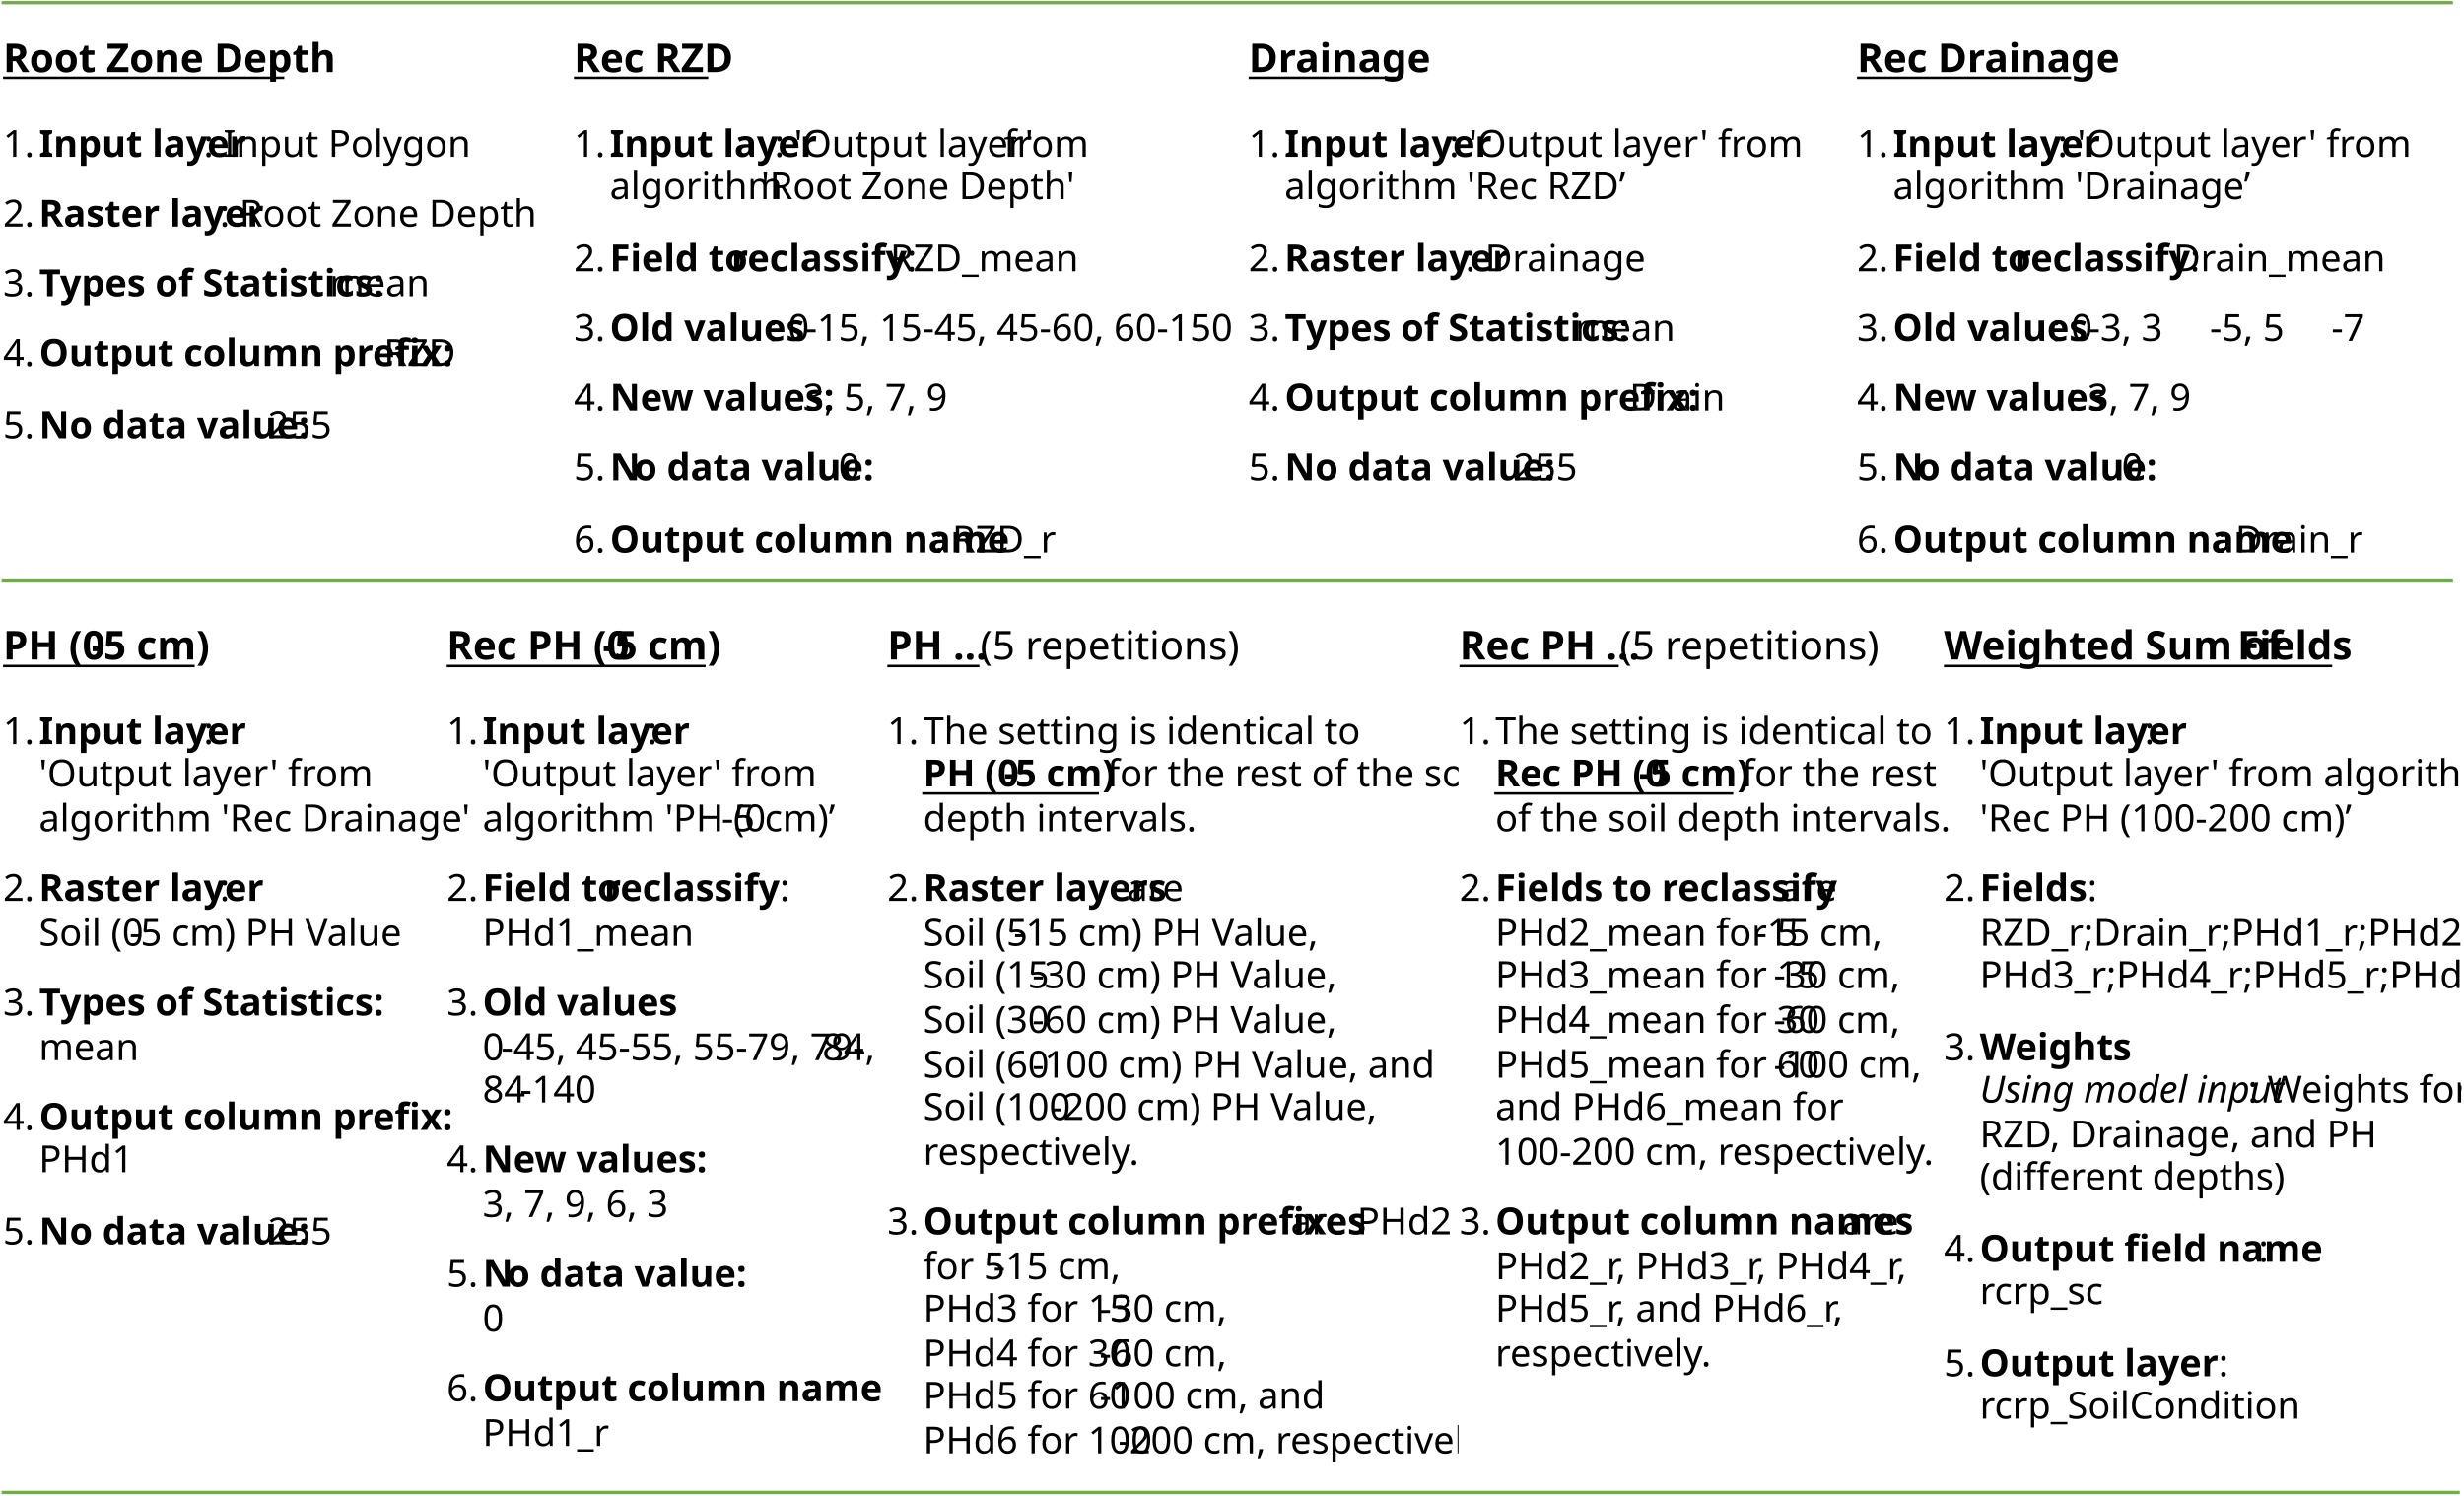
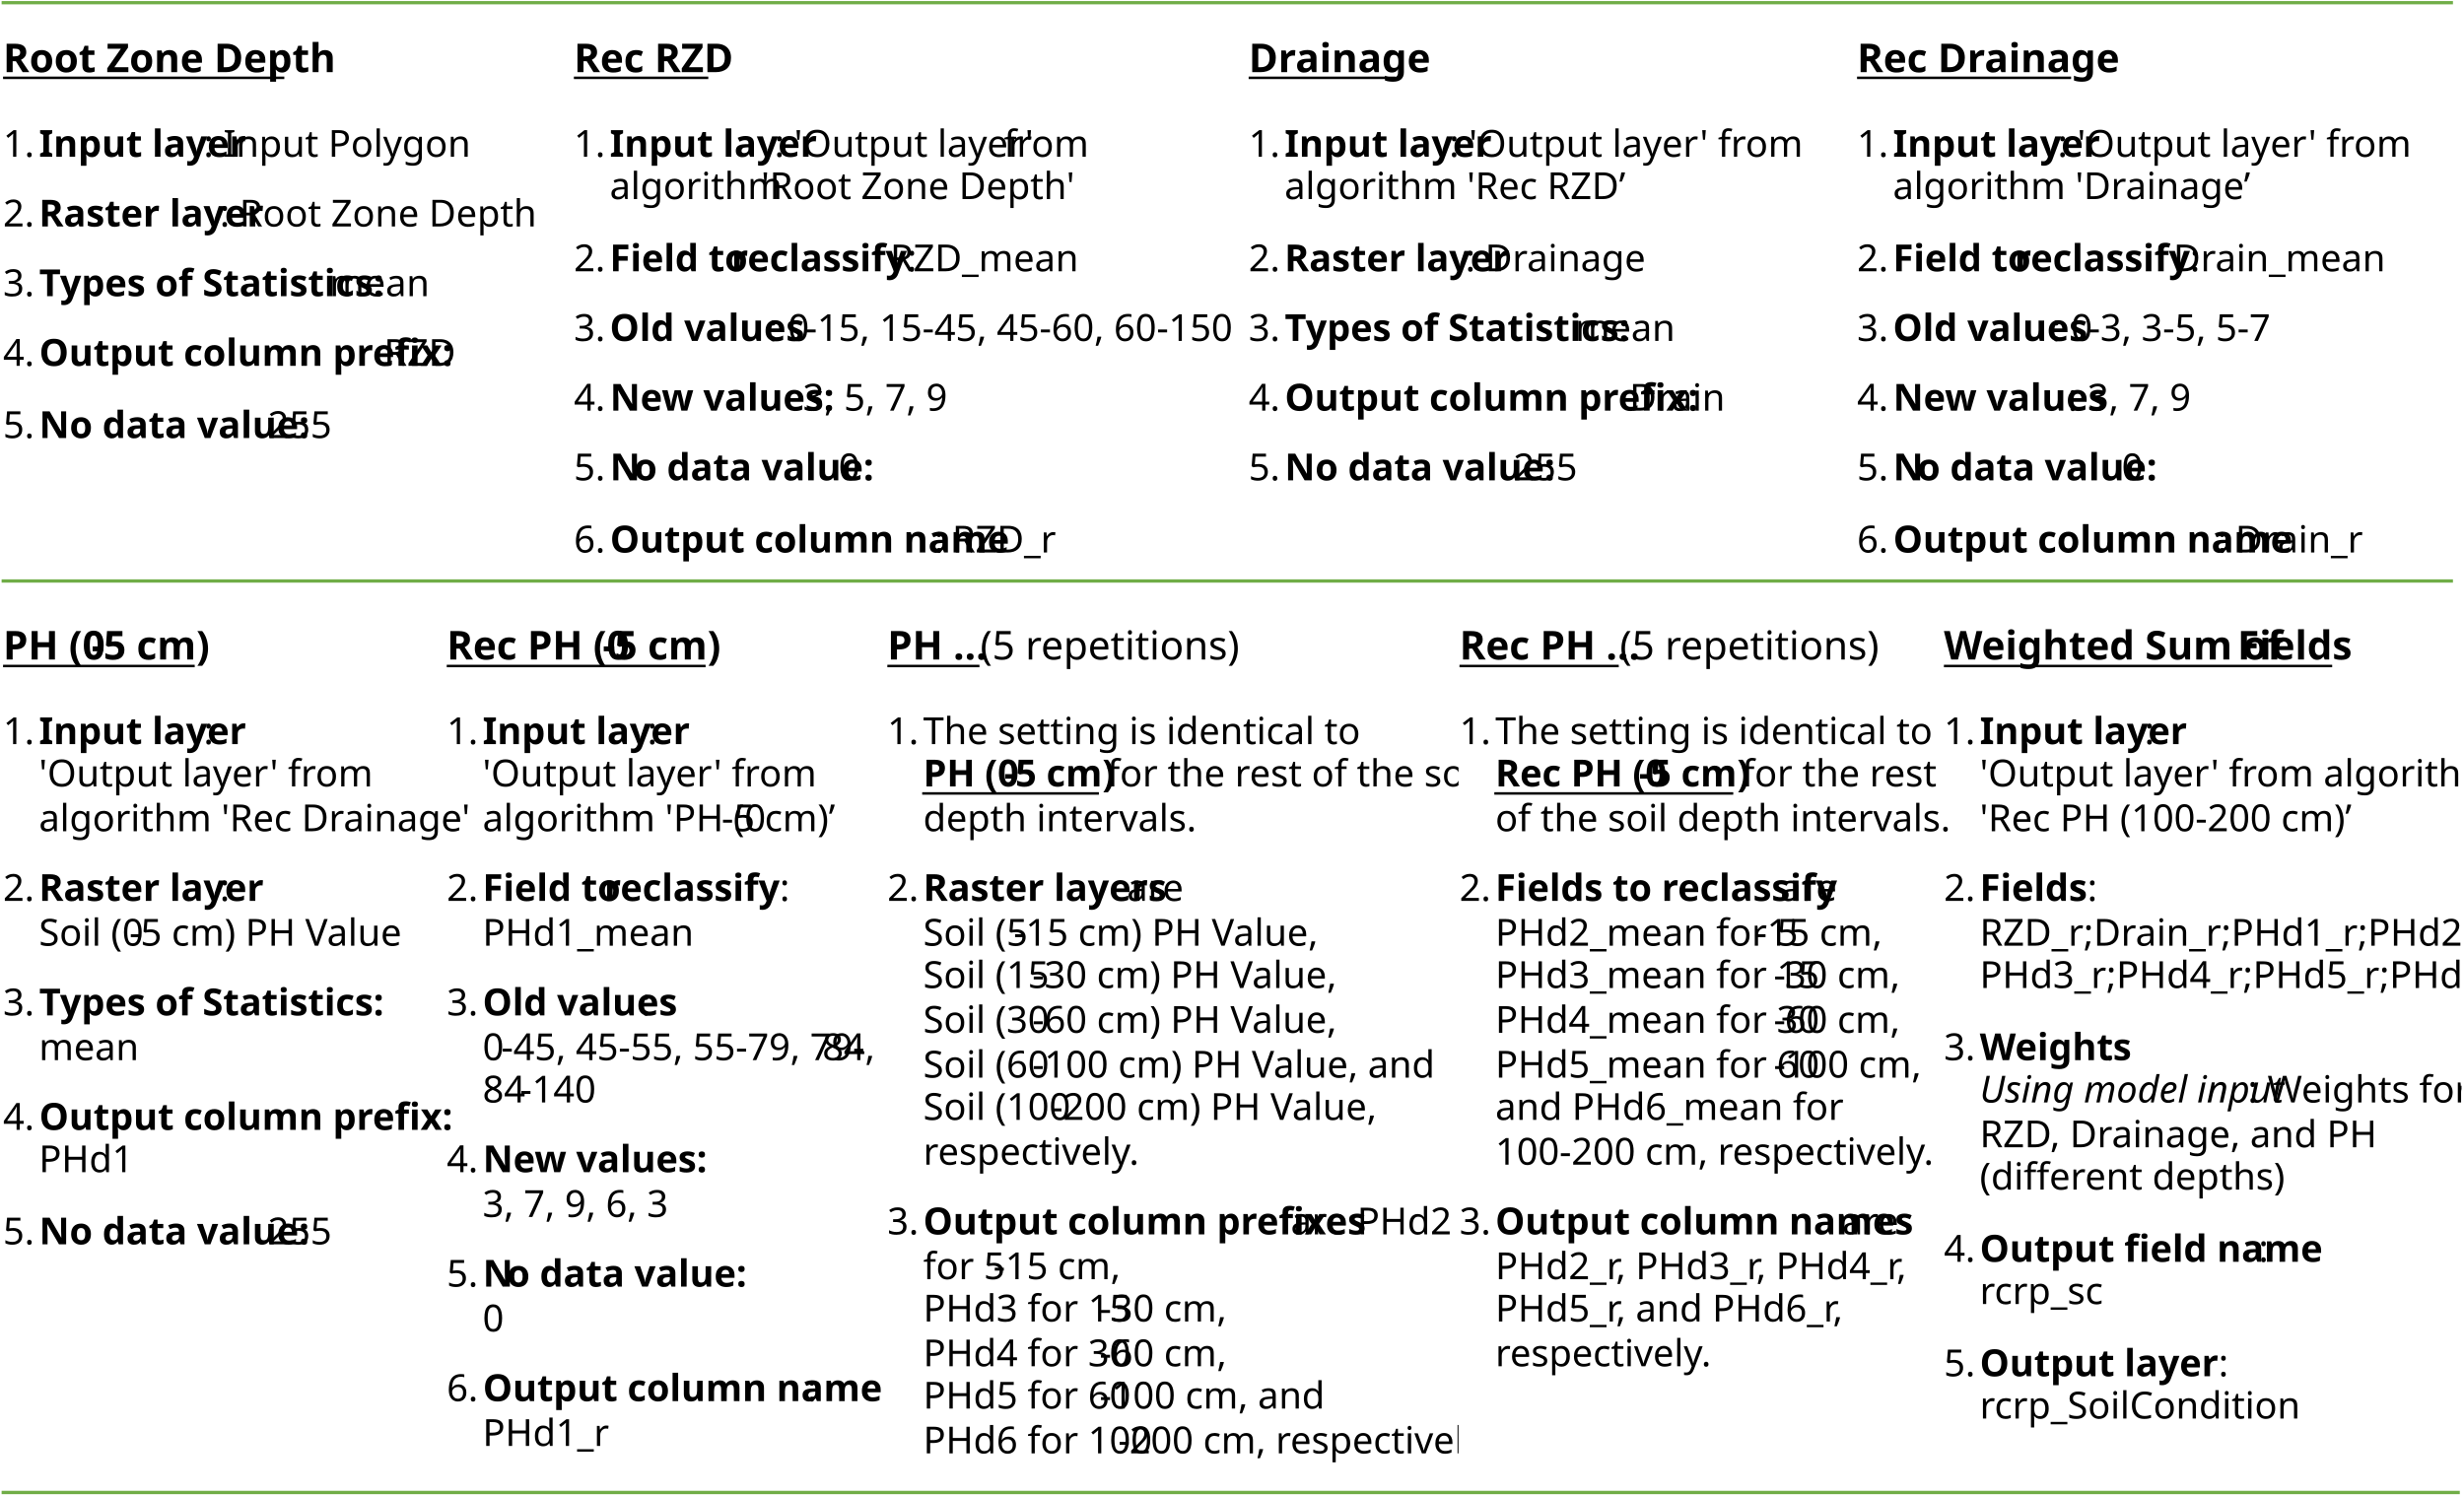
<svg xmlns="http://www.w3.org/2000/svg" width="990" height="601" overflow="hidden">
  <defs>
    <clipPath id="clip0">
      <rect x="58" y="66" width="990" height="601" />
    </clipPath>
    <clipPath id="clip1">
      <rect x="58" y="22" width="231" height="135" />
    </clipPath>
    <clipPath id="clip2">
      <rect x="288" y="22" width="272" height="135" />
    </clipPath>
    <clipPath id="clip3">
      <rect x="559" y="22" width="245" height="135" />
    </clipPath>
    <clipPath id="clip4">
      <rect x="803" y="22" width="241" height="135" />
    </clipPath>
    <clipPath id="clip5">
      <rect x="58" y="-278" width="231" height="916" />
    </clipPath>
    <clipPath id="clip6">
      <rect x="58" y="-278" width="231" height="916" />
    </clipPath>
    <clipPath id="clip7">
      <rect x="58" y="-278" width="231" height="916" />
    </clipPath>
    <clipPath id="clip8">
      <rect x="58" y="-278" width="231" height="916" />
    </clipPath>
    <clipPath id="clip9">
      <rect x="58" y="-278" width="231" height="916" />
    </clipPath>
    <clipPath id="clip10">
      <rect x="288" y="-416" width="272" height="1237" />
    </clipPath>
    <clipPath id="clip11">
      <rect x="288" y="-416" width="272" height="1237" />
    </clipPath>
    <clipPath id="clip12">
      <rect x="288" y="-416" width="272" height="1237" />
    </clipPath>
    <clipPath id="clip13">
      <rect x="288" y="-416" width="272" height="1237" />
    </clipPath>
    <clipPath id="clip14">
      <rect x="288" y="-416" width="272" height="1237" />
    </clipPath>
    <clipPath id="clip15">
      <rect x="288" y="-416" width="272" height="1237" />
    </clipPath>
    <clipPath id="clip16">
      <rect x="559" y="-331" width="245" height="1039" />
    </clipPath>
    <clipPath id="clip17">
      <rect x="559" y="-331" width="245" height="1039" />
    </clipPath>
    <clipPath id="clip18">
      <rect x="559" y="-331" width="245" height="1039" />
    </clipPath>
    <clipPath id="clip19">
      <rect x="559" y="-331" width="245" height="1039" />
    </clipPath>
    <clipPath id="clip20">
      <rect x="559" y="-331" width="245" height="1039" />
    </clipPath>
    <clipPath id="clip21">
      <rect x="803" y="-416" width="241" height="1237" />
    </clipPath>
    <clipPath id="clip22">
      <rect x="803" y="-416" width="241" height="1237" />
    </clipPath>
    <clipPath id="clip23">
      <rect x="803" y="-416" width="241" height="1237" />
    </clipPath>
    <clipPath id="clip24">
      <rect x="803" y="-416" width="241" height="1237" />
    </clipPath>
    <clipPath id="clip25">
      <rect x="803" y="-416" width="241" height="1237" />
    </clipPath>
    <clipPath id="clip26">
      <rect x="803" y="-416" width="241" height="1237" />
    </clipPath>
    <clipPath id="clip27">
      <rect x="58" y="258" width="179" height="135" />
    </clipPath>
    <clipPath id="clip28">
      <rect x="236" y="258" width="178" height="135" />
    </clipPath>
    <clipPath id="clip29">
      <rect x="413" y="258" width="231" height="135" />
    </clipPath>
    <clipPath id="clip30">
      <rect x="643" y="258" width="196" height="135" />
    </clipPath>
    <clipPath id="clip31">
      <rect x="838" y="258" width="209" height="135" />
    </clipPath>
    <clipPath id="clip32">
      <rect x="58" y="-305" width="179" height="1531" />
    </clipPath>
    <clipPath id="clip33">
      <rect x="58" y="-305" width="179" height="1531" />
    </clipPath>
    <clipPath id="clip34">
      <rect x="58" y="-305" width="179" height="1531" />
    </clipPath>
    <clipPath id="clip35">
      <rect x="58" y="-305" width="179" height="1531" />
    </clipPath>
    <clipPath id="clip36">
      <rect x="58" y="-305" width="179" height="1531" />
    </clipPath>
    <clipPath id="clip37">
      <rect x="236" y="-548" width="178" height="2099" />
    </clipPath>
    <clipPath id="clip38">
      <rect x="236" y="-548" width="178" height="2099" />
    </clipPath>
    <clipPath id="clip39">
      <rect x="236" y="-548" width="178" height="2099" />
    </clipPath>
    <clipPath id="clip40">
      <rect x="236" y="-548" width="178" height="2099" />
    </clipPath>
    <clipPath id="clip41">
      <rect x="236" y="-548" width="178" height="2099" />
    </clipPath>
    <clipPath id="clip42">
      <rect x="236" y="-548" width="178" height="2099" />
    </clipPath>
    <clipPath id="clip43">
      <rect x="236" y="-548" width="178" height="2099" />
    </clipPath>
    <clipPath id="clip44">
      <rect x="413" y="-558" width="231" height="2122" />
    </clipPath>
    <clipPath id="clip45">
      <rect x="413" y="-558" width="231" height="2122" />
    </clipPath>
    <clipPath id="clip46">
      <rect x="413" y="-558" width="231" height="2122" />
    </clipPath>
    <clipPath id="clip47">
      <rect x="413" y="-558" width="231" height="2122" />
    </clipPath>
    <clipPath id="clip48">
      <rect x="413" y="-558" width="231" height="2122" />
    </clipPath>
    <clipPath id="clip49">
      <rect x="643" y="-452" width="196" height="1875" />
    </clipPath>
    <clipPath id="clip50">
      <rect x="643" y="-452" width="196" height="1875" />
    </clipPath>
    <clipPath id="clip51">
      <rect x="643" y="-452" width="196" height="1875" />
    </clipPath>
    <clipPath id="clip52">
      <rect x="838" y="-516" width="209" height="2024" />
    </clipPath>
    <clipPath id="clip53">
      <rect x="838" y="-516" width="209" height="2024" />
    </clipPath>
    <clipPath id="clip54">
      <rect x="838" y="-516" width="209" height="2024" />
    </clipPath>
    <clipPath id="clip55">
      <rect x="838" y="-516" width="209" height="2024" />
    </clipPath>
    <clipPath id="clip56">
      <rect x="838" y="-516" width="209" height="2024" />
    </clipPath>
    <clipPath id="clip57">
      <rect x="838" y="-516" width="209" height="2024" />
    </clipPath>
    <clipPath id="clip58">
      <rect x="838" y="-516" width="209" height="2024" />
    </clipPath>
    <clipPath id="clip59">
      <rect x="838" y="-516" width="209" height="2024" />
    </clipPath>
  </defs>
  <g clip-path="url(#clip0)" transform="translate(-58 -66)">
    <path d="M58.649 67.083 1043.56 67.083" stroke="#70AD47" stroke-width="1.333" stroke-linejoin="round" stroke-miterlimit="10" fill="none" fill-rule="evenodd" />
    <path d="M58.649 299.45 1043.56 299.45" stroke="#70AD47" stroke-width="1.333" stroke-linejoin="round" stroke-miterlimit="10" fill="none" fill-rule="evenodd" />
    <g clip-path="url(#clip1)">
      <text font-family="Calibri,Calibri_MSFontService,sans-serif" font-weight="700" font-size="16" transform="translate(59.2288 95)">Root Zone Depth</text>
    </g>
    <path d="M59.229 96.772 115.729 96.772 172.229 96.772 172.229 97.772 115.729 97.772 59.229 97.772Z" fill-rule="evenodd" />
    <g clip-path="url(#clip2)">
      <text font-family="Calibri,Calibri_MSFontService,sans-serif" font-weight="700" font-size="16" transform="translate(288.579 95)">Rec RZD</text>
    </g>
    <path d="M288.579 96.772 342.579 96.772 342.579 97.772 288.579 97.772Z" fill-rule="evenodd" />
    <g clip-path="url(#clip3)">
      <text font-family="Calibri,Calibri_MSFontService,sans-serif" font-weight="700" font-size="16" transform="translate(559.69 95)">Drainage</text>
    </g>
    <path d="M559.69 96.772 618.69 96.772 618.69 97.772 559.69 97.772Z" fill-rule="evenodd" />
    <g clip-path="url(#clip4)">
      <text font-family="Calibri,Calibri_MSFontService,sans-serif" font-weight="700" font-size="16" transform="translate(804.135 95)">Rec Drainage</text>
    </g>
    <path d="M804.135 96.772 847.135 96.772 890.135 96.772 890.135 97.772 847.135 97.772 804.135 97.772Z" fill-rule="evenodd" />
    <g clip-path="url(#clip5)">
      <text font-family="Calibri,Calibri_MSFontService,sans-serif" font-weight="400" font-size="15" transform="translate(59.2288 129)">1.</text>
    </g>
    <text font-family="Calibri,Calibri_MSFontService,sans-serif" font-weight="400" font-size="15" transform="translate(73.6288 129)">​<tspan font-weight="700" font-size="15" x="0" y="0">Input layer</tspan>
      <tspan font-size="15" x="66.167" y="0">: Input Polygon</tspan>
    </text>
    <g clip-path="url(#clip6)">
      <text font-family="Calibri,Calibri_MSFontService,sans-serif" font-weight="400" font-size="15" transform="translate(59.2288 157)">2.</text>
    </g>
    <text font-family="Calibri,Calibri_MSFontService,sans-serif" font-weight="400" font-size="15" transform="translate(73.6288 157)">​<tspan font-weight="700" font-size="15" x="0" y="0">Raster layer</tspan>
      <tspan font-size="15" x="72.667" y="0">: Root Zone Depth</tspan>
    </text>
    <g clip-path="url(#clip7)">
      <text font-family="Calibri,Calibri_MSFontService,sans-serif" font-weight="400" font-size="15" transform="translate(59.2288 185)">3. </text>
    </g>
    <text font-family="Calibri,Calibri_MSFontService,sans-serif" font-weight="700" font-size="15" transform="translate(73.7288 185)">Types of Statistics:<tspan font-weight="400" font-size="15" x="116.667" y="0">mean</tspan>
    </text>
    <g clip-path="url(#clip8)">
      <text font-family="Calibri,Calibri_MSFontService,sans-serif" font-weight="400" font-size="15" transform="translate(59.2288 213)">4. </text>
    </g>
    <text font-family="Calibri,Calibri_MSFontService,sans-serif" font-weight="700" font-size="15" transform="translate(73.7288 213)">Output column prefix: <tspan font-weight="400" font-size="15" x="138.5" y="0">RZD</tspan>
    </text>
    <g clip-path="url(#clip9)">
      <text font-family="Calibri,Calibri_MSFontService,sans-serif" font-weight="400" font-size="15" transform="translate(59.2288 242)">5. </text>
    </g>
    <text font-family="Calibri,Calibri_MSFontService,sans-serif" font-weight="700" font-size="15" transform="translate(73.7288 242)">No data value: <tspan font-weight="400" font-size="15" x="91.833" y="0">255</tspan>
    </text>
    <g clip-path="url(#clip10)">
      <text font-family="Calibri,Calibri_MSFontService,sans-serif" font-weight="400" font-size="15" transform="translate(288.579 129)">1.</text>
    </g>
    <text font-family="Calibri,Calibri_MSFontService,sans-serif" font-weight="400" font-size="15" transform="translate(302.979 129)">​<tspan font-weight="700" font-size="15" x="0" y="0">​​Input layer</tspan>
      <tspan font-size="15" x="66.167" y="0">: 'Output layer' </tspan>
      <tspan font-size="15" x="158.333" y="0">from</tspan>
      <tspan font-size="15" x="0" y="17">algorithm </tspan>
      <tspan font-size="15" x="60.833" y="17">'Root Zone Depth'</tspan>
    </text>
    <g clip-path="url(#clip11)">
      <text font-family="Calibri,Calibri_MSFontService,sans-serif" font-weight="400" font-size="15" transform="translate(288.579 175)">2.</text>
    </g>
    <text font-family="Calibri,Calibri_MSFontService,sans-serif" font-weight="400" font-size="15" transform="translate(302.979 175)">​<tspan font-weight="700" font-size="15" x="0" y="0">​Field to</tspan>
      <tspan font-weight="700" font-size="15" x="48.833" y="0">reclassify</tspan>:<tspan font-size="15" x="112.667" y="0">RZD_mean</tspan>
    </text>
    <g clip-path="url(#clip12)">
      <text font-family="Calibri,Calibri_MSFontService,sans-serif" font-weight="400" font-size="15" transform="translate(288.579 203)">3.</text>
    </g>
    <text font-family="Calibri,Calibri_MSFontService,sans-serif" font-weight="400" font-size="15" transform="translate(302.979 203)">​<tspan font-weight="700" font-size="15" x="0" y="0">​Old values</tspan>
      <tspan font-size="15" x="63.667" y="0">: 0</tspan>
      <tspan font-size="15" x="78.5" y="0">-</tspan>15, 15-45, 45-60, 60-150​</text>
    <g clip-path="url(#clip13)">
      <text font-family="Calibri,Calibri_MSFontService,sans-serif" font-weight="400" font-size="15" transform="translate(288.579 231)">4. </text>
    </g>
    <text font-family="Calibri,Calibri_MSFontService,sans-serif" font-weight="700" font-size="15" transform="translate(303.079 231)">New values: <tspan font-weight="400" font-size="15" x="77.5" y="0">3, 5, 7, 9</tspan>
    </text>
    <g clip-path="url(#clip14)">
      <text font-family="Calibri,Calibri_MSFontService,sans-serif" font-weight="400" font-size="15" transform="translate(288.579 259)">5. </text>
    </g>
    <text font-family="Calibri,Calibri_MSFontService,sans-serif" font-weight="700" font-size="15" transform="translate(303.079 259)">N<tspan font-size="15" x="9.667" y="0">o data value: </tspan>
      <tspan font-weight="400" font-size="15" x="91.833" y="0">0</tspan>
    </text>
    <g clip-path="url(#clip15)">
      <text font-family="Calibri,Calibri_MSFontService,sans-serif" font-weight="400" font-size="15" transform="translate(288.579 288)">6. ​</text>
    </g>
    <text font-family="Calibri,Calibri_MSFontService,sans-serif" font-weight="700" font-size="15" transform="translate(303.079 288)">​​Output column name<tspan font-weight="400" font-size="15" x="130.167" y="0">: </tspan>
      <tspan font-weight="400" font-size="15" x="137.5" y="0">RZD_r</tspan>
    </text>
    <g clip-path="url(#clip16)">
      <text font-family="Calibri,Calibri_MSFontService,sans-serif" font-weight="400" font-size="15" transform="translate(559.69 129)">1.</text>
    </g>
    <text font-family="Calibri,Calibri_MSFontService,sans-serif" font-weight="400" font-size="15" transform="translate(574.091 129)">​<tspan font-weight="700" font-size="15" x="0" y="0">Input layer</tspan>
      <tspan font-size="15" x="66.167" y="0">: 'Output layer' from </tspan>
      <tspan font-size="15" x="0" y="17">algorithm 'Rec RZD’</tspan>
    </text>
    <g clip-path="url(#clip17)">
      <text font-family="Calibri,Calibri_MSFontService,sans-serif" font-weight="400" font-size="15" transform="translate(559.69 175)">2.</text>
    </g>
    <text font-family="Calibri,Calibri_MSFontService,sans-serif" font-weight="400" font-size="15" transform="translate(574.091 175)">​<tspan font-weight="700" font-size="15" x="0" y="0">Raster layer</tspan>
      <tspan font-size="15" x="72.667" y="0">: Drainage</tspan>
    </text>
    <g clip-path="url(#clip18)">
      <text font-family="Calibri,Calibri_MSFontService,sans-serif" font-weight="400" font-size="15" transform="translate(559.69 203)">3. </text>
    </g>
    <text font-family="Calibri,Calibri_MSFontService,sans-serif" font-weight="700" font-size="15" transform="translate(574.19 203)">Types of Statistics:<tspan font-weight="400" font-size="15" x="116.667" y="0">mean</tspan>
    </text>
    <g clip-path="url(#clip19)">
      <text font-family="Calibri,Calibri_MSFontService,sans-serif" font-weight="400" font-size="15" transform="translate(559.69 231)">4. </text>
    </g>
    <text font-family="Calibri,Calibri_MSFontService,sans-serif" font-weight="700" font-size="15" transform="translate(574.19 231)">Output column prefix: <tspan font-weight="400" font-size="15" x="138.5" y="0">Drain</tspan>
    </text>
    <g clip-path="url(#clip20)">
      <text font-family="Calibri,Calibri_MSFontService,sans-serif" font-weight="400" font-size="15" transform="translate(559.69 259)">5. </text>
    </g>
    <text font-family="Calibri,Calibri_MSFontService,sans-serif" font-weight="700" font-size="15" transform="translate(574.19 259)">No data value: <tspan font-weight="400" font-size="15" x="91.833" y="0">255</tspan>
    </text>
    <g clip-path="url(#clip21)">
      <text font-family="Calibri,Calibri_MSFontService,sans-serif" font-weight="400" font-size="15" transform="translate(804.135 129)">1.</text>
    </g>
    <text font-family="Calibri,Calibri_MSFontService,sans-serif" font-weight="400" font-size="15" transform="translate(818.535 129)">​<tspan font-weight="700" font-size="15" x="0" y="0">​​Input layer</tspan>
      <tspan font-size="15" x="66.167" y="0">: 'Output layer' from </tspan>
      <tspan font-size="15" x="0" y="17">algorithm 'Drainage’</tspan>
    </text>
    <g clip-path="url(#clip22)">
      <text font-family="Calibri,Calibri_MSFontService,sans-serif" font-weight="400" font-size="15" transform="translate(804.135 175)">2.</text>
    </g>
    <text font-family="Calibri,Calibri_MSFontService,sans-serif" font-weight="400" font-size="15" transform="translate(818.535 175)">​<tspan font-weight="700" font-size="15" x="0" y="0">​Field to</tspan>
      <tspan font-weight="700" font-size="15" x="48.833" y="0">reclassify</tspan>:<tspan font-size="15" x="112.667" y="0">Drain_mean</tspan>
    </text>
    <g clip-path="url(#clip23)">
      <text font-family="Calibri,Calibri_MSFontService,sans-serif" font-weight="400" font-size="15" transform="translate(804.135 203)">3.</text>
    </g>
    <text font-family="Calibri,Calibri_MSFontService,sans-serif" font-weight="400" font-size="15" transform="translate(818.535 203)">​<tspan font-weight="700" font-size="15" x="0" y="0">​Old values</tspan>
      <tspan font-size="15" x="63.667" y="0">: 0</tspan>
-       <tspan font-size="15" x="78.5" y="0">-</tspan>3, 3<tspan font-size="15" x="127.333" y="0">-</tspan>5, 5<tspan font-size="15" x="176.167" y="0">-</tspan>7</text>
+       <tspan font-size="15" x="78.5" y="0">-</tspan>3, 3-5, 5-7</text>
    <g clip-path="url(#clip24)">
      <text font-family="Calibri,Calibri_MSFontService,sans-serif" font-weight="400" font-size="15" transform="translate(804.135 231)">4. </text>
    </g>
    <text font-family="Calibri,Calibri_MSFontService,sans-serif" font-weight="700" font-size="15" transform="translate(818.635 231)">New values<tspan font-weight="400" font-size="15" x="70.167" y="0">: 3, 7, 9 </tspan>
    </text>
    <g clip-path="url(#clip25)">
      <text font-family="Calibri,Calibri_MSFontService,sans-serif" font-weight="400" font-size="15" transform="translate(804.135 259)">5. </text>
    </g>
    <text font-family="Calibri,Calibri_MSFontService,sans-serif" font-weight="700" font-size="15" transform="translate(818.635 259)">N<tspan font-size="15" x="9.667" y="0">o data value: </tspan>
      <tspan font-weight="400" font-size="15" x="91.833" y="0">0</tspan>
    </text>
    <g clip-path="url(#clip26)">
      <text font-family="Calibri,Calibri_MSFontService,sans-serif" font-weight="400" font-size="15" transform="translate(804.135 288)">6. ​</text>
    </g>
    <text font-family="Calibri,Calibri_MSFontService,sans-serif" font-weight="700" font-size="15" transform="translate(818.635 288)">​​Output column name<tspan font-weight="400" font-size="15" x="130.167" y="0">: </tspan>
      <tspan font-weight="400" font-size="15" x="137.5" y="0">Drain_r</tspan>
    </text>
    <path d="M58.649 665.721 1046.31 665.721" stroke="#70AD47" stroke-width="1.333" stroke-linejoin="round" stroke-miterlimit="10" fill="none" fill-rule="evenodd" />
    <g clip-path="url(#clip27)">
      <text font-family="Calibri,Calibri_MSFontService,sans-serif" font-weight="700" font-size="16" transform="translate(59.2288 331)">PH (0</text>
    </g>
    <text font-family="Calibri,Calibri_MSFontService,sans-serif" font-weight="700" font-size="16" transform="translate(94.7288 331)">-<tspan font-size="16" x="4.833" y="0">5 cm)</tspan>
    </text>
    <path d="M59.229 333.114 97.729 333.114 136.229 333.114 136.229 334.114 97.729 334.114 59.229 334.114Z" fill-rule="evenodd" />
    <g clip-path="url(#clip28)">
      <text font-family="Calibri,Calibri_MSFontService,sans-serif" font-weight="700" font-size="16" transform="translate(237.497 331)">Rec PH (0</text>
    </g>
    <text font-family="Calibri,Calibri_MSFontService,sans-serif" font-weight="700" font-size="16" transform="translate(300.097 331)">-<tspan font-size="16" x="4.833" y="0">5 cm)</tspan>
    </text>
    <path d="M237.497 333.114 272.163 333.114 306.83 333.114 341.497 333.114 341.497 334.114 306.83 334.114 272.163 334.114 237.497 334.114Z" fill-rule="evenodd" />
    <g clip-path="url(#clip29)">
      <text font-family="Calibri,Calibri_MSFontService,sans-serif" font-weight="700" font-size="16" transform="translate(414.524 331)">PH …</text>
    </g>
    <text font-family="Calibri,Calibri_MSFontService,sans-serif" font-weight="400" font-size="16" transform="translate(451.858 331)">(5 repetitions)</text>
    <path d="M414.524 333.114 451.524 333.114 451.524 334.114 414.524 334.114Z" fill-rule="evenodd" />
    <g clip-path="url(#clip30)">
      <text font-family="Calibri,Calibri_MSFontService,sans-serif" font-weight="700" font-size="16" transform="translate(644.396 331)">Rec PH … </text>
    </g>
    <text font-family="Calibri,Calibri_MSFontService,sans-serif" font-weight="400" font-size="16" transform="translate(708.829 331)">(5 repetitions)</text>
    <path d="M644.396 333.114 676.396 333.114 708.396 333.114 708.396 334.114 676.396 334.114 644.396 334.114Z" fill-rule="evenodd" />
    <g clip-path="url(#clip31)">
      <text font-family="Calibri,Calibri_MSFontService,sans-serif" font-weight="700" font-size="16" transform="translate(839.038 331)">Weighted Sum of </text>
    </g>
    <text font-family="Calibri,Calibri_MSFontService,sans-serif" font-weight="700" font-size="16" transform="translate(956.958 331)">Fields</text>
    <path d="M839.038 333.114 878.038 333.114 917.038 333.114 956.038 333.114 995.038 333.114 995.038 334.114 956.038 334.114 917.038 334.114 878.038 334.114 839.038 334.114Z" fill-rule="evenodd" />
    <g clip-path="url(#clip32)">
      <text font-family="Calibri,Calibri_MSFontService,sans-serif" font-weight="400" font-size="15" transform="translate(59.2288 365)">1.</text>
    </g>
    <text font-family="Calibri,Calibri_MSFontService,sans-serif" font-weight="400" font-size="15" transform="translate(73.6288 365)">​<tspan font-weight="700" font-size="15" x="0" y="0">Input layer</tspan>
      <tspan font-size="15" x="66.167" y="0">: </tspan>
      <tspan font-size="15" x="0" y="17">'Output layer' from </tspan>
      <tspan font-size="15" x="0" y="35">algorithm 'Rec Drainage'</tspan>
    </text>
    <g clip-path="url(#clip33)">
      <text font-family="Calibri,Calibri_MSFontService,sans-serif" font-weight="400" font-size="15" transform="translate(59.2288 428)">2.</text>
    </g>
    <text font-family="Calibri,Calibri_MSFontService,sans-serif" font-weight="400" font-size="15" transform="translate(73.6288 428)">​<tspan font-weight="700" font-size="15" x="0" y="0">Raster layer</tspan>
      <tspan font-size="15" x="72.667" y="0">:</tspan>
      <tspan font-size="15" x="0" y="18">Soil (0</tspan>
      <tspan font-size="15" x="36.333" y="18">-</tspan>
      <tspan font-size="15" x="40.833" y="18">5 cm) PH Value</tspan>
    </text>
    <g clip-path="url(#clip34)">
      <text font-family="Calibri,Calibri_MSFontService,sans-serif" font-weight="400" font-size="15" transform="translate(59.2288 474)">3. </text>
    </g>
    <text font-family="Calibri,Calibri_MSFontService,sans-serif" font-weight="700" font-size="15" transform="translate(73.7288 474)">Types of Statistics:<tspan font-weight="400" font-size="15" x="-0.1" y="18">mean</tspan>
    </text>
    <g clip-path="url(#clip35)">
      <text font-family="Calibri,Calibri_MSFontService,sans-serif" font-weight="400" font-size="15" transform="translate(59.2288 520)">4. </text>
    </g>
    <text font-family="Calibri,Calibri_MSFontService,sans-serif" font-weight="700" font-size="15" transform="translate(73.7288 520)">Output column prefix: <tspan font-weight="400" font-size="15" x="-0.1" y="17">PHd1</tspan>
    </text>
    <g clip-path="url(#clip36)">
      <text font-family="Calibri,Calibri_MSFontService,sans-serif" font-weight="400" font-size="15" transform="translate(59.2288 566)">5. </text>
    </g>
    <text font-family="Calibri,Calibri_MSFontService,sans-serif" font-weight="700" font-size="15" transform="translate(73.7288 566)">No data value: <tspan font-weight="400" font-size="15" x="91.833" y="0">255</tspan>
    </text>
    <g clip-path="url(#clip37)">
      <text font-family="Calibri,Calibri_MSFontService,sans-serif" font-weight="400" font-size="15" transform="translate(237.497 365)">1.</text>
    </g>
    <text font-family="Calibri,Calibri_MSFontService,sans-serif" font-weight="400" font-size="15" transform="translate(251.897 365)">​<tspan font-weight="700" font-size="15" x="0" y="0">​​Input layer</tspan>
      <tspan font-size="15" x="66.167" y="0">: </tspan>
      <tspan font-size="15" x="0" y="17">'Output layer' from </tspan>
      <tspan font-size="15" x="0" y="35">algorithm 'PH (0</tspan>
      <tspan font-size="15" x="96" y="35">-</tspan>5 cm)’</text>
    <g clip-path="url(#clip38)">
      <text font-family="Calibri,Calibri_MSFontService,sans-serif" font-weight="400" font-size="15" transform="translate(237.497 428)">2.</text>
    </g>
    <text font-family="Calibri,Calibri_MSFontService,sans-serif" font-weight="400" font-size="15" transform="translate(251.897 428)">​<tspan font-weight="700" font-size="15" x="0" y="0">​Field to</tspan>
      <tspan font-weight="700" font-size="15" x="48.833" y="0">reclassify</tspan>:<tspan font-size="15" x="0" y="18">PHd1_mean</tspan>
    </text>
    <g clip-path="url(#clip39)">
      <text font-family="Calibri,Calibri_MSFontService,sans-serif" font-weight="400" font-size="15" transform="translate(237.497 474)">3.</text>
    </g>
    <text font-family="Calibri,Calibri_MSFontService,sans-serif" font-weight="400" font-size="15" transform="translate(251.897 474)">​<tspan font-weight="700" font-size="15" x="0" y="0">​Old values</tspan>
      <tspan font-size="15" x="63.667" y="0">:</tspan>
      <tspan font-size="15" x="0" y="18">0</tspan>
      <tspan font-size="15" x="7.5" y="18">-</tspan>45, 45-55, 55-79, 79-</text>
    <g clip-path="url(#clip40)">
      <text font-family="Calibri,Calibri_MSFontService,sans-serif" font-weight="400" font-size="15" transform="translate(388.397 492)">84, </text>
    </g>
    <text font-family="Calibri,Calibri_MSFontService,sans-serif" font-weight="400" font-size="15" transform="translate(251.897 509)">84<tspan font-size="15" x="15" y="0">-</tspan>140</text>
    <g clip-path="url(#clip41)">
      <text font-family="Calibri,Calibri_MSFontService,sans-serif" font-weight="400" font-size="15" transform="translate(237.497 537)">4. </text>
    </g>
    <text font-family="Calibri,Calibri_MSFontService,sans-serif" font-weight="700" font-size="15" transform="translate(251.997 537)">New values:<tspan font-weight="400" font-size="15" x="-0.1" y="18">3, 7, 9, 6, 3</tspan>
    </text>
    <g clip-path="url(#clip42)">
      <text font-family="Calibri,Calibri_MSFontService,sans-serif" font-weight="400" font-size="15" transform="translate(237.497 583)">5. </text>
    </g>
    <text font-family="Calibri,Calibri_MSFontService,sans-serif" font-weight="700" font-size="15" transform="translate(251.997 583)">N<tspan font-size="15" x="9.667" y="0">o data value:</tspan>
      <tspan font-weight="400" font-size="15" x="-0.1" y="18">0</tspan>
    </text>
    <g clip-path="url(#clip43)">
      <text font-family="Calibri,Calibri_MSFontService,sans-serif" font-weight="400" font-size="15" transform="translate(237.497 629)">6. ​</text>
    </g>
    <text font-family="Calibri,Calibri_MSFontService,sans-serif" font-weight="700" font-size="15" transform="translate(251.997 629)">​​Output column name<tspan font-weight="400" font-size="15" x="130.167" y="0">: </tspan>
      <tspan font-weight="400" font-size="15" x="-0.1" y="18">PHd1_r</tspan>
    </text>
    <g clip-path="url(#clip44)">
      <text font-family="Calibri,Calibri_MSFontService,sans-serif" font-weight="400" font-size="15" transform="translate(414.524 365)">1.</text>
    </g>
    <text font-family="Calibri,Calibri_MSFontService,sans-serif" font-weight="400" font-size="15" transform="translate(428.924 365)">​The setting is identical to <tspan font-weight="700" font-size="15" x="0" y="17">PH (0</tspan>
      <tspan font-weight="700" font-size="15" x="32.5" y="17">-</tspan>
      <tspan font-weight="700" font-size="15" x="37" y="17">5 cm)</tspan>
    </text>
    <g clip-path="url(#clip45)">
      <text font-family="Calibri,Calibri_MSFontService,sans-serif" font-weight="400" font-size="15" transform="translate(502.758 382)">for the rest of the soil </text>
    </g>
    <path d="M428.524 384.321 464.024 384.321 499.524 384.321 499.524 385.321 464.024 385.321 428.524 385.321Z" fill-rule="evenodd" />
    <text font-family="Calibri,Calibri_MSFontService,sans-serif" font-weight="400" font-size="15" transform="translate(428.924 400)">depth intervals.</text>
    <g clip-path="url(#clip46)">
      <text font-family="Calibri,Calibri_MSFontService,sans-serif" font-weight="400" font-size="15" transform="translate(414.524 428)">2.</text>
    </g>
    <text font-family="Calibri,Calibri_MSFontService,sans-serif" font-weight="400" font-size="15" transform="translate(428.924 428)">​<tspan font-weight="700" font-size="15" x="0" y="0">Raster layers </tspan>
      <tspan font-size="15" x="81.833" y="0">are</tspan>
      <tspan font-size="15" x="0" y="18">Soil (5</tspan>
      <tspan font-size="15" x="36.333" y="18">-</tspan>15 cm) PH Value, <tspan font-size="15" x="0" y="35">Soil (15</tspan>
      <tspan font-size="15" x="43.833" y="35">-</tspan>30 cm) PH Value, <tspan font-size="15" x="0" y="53">Soil (30</tspan>
      <tspan font-size="15" x="43.833" y="53">-</tspan>60 cm) PH Value, <tspan font-size="15" x="0" y="71">Soil (60</tspan>
      <tspan font-size="15" x="43.833" y="71">-</tspan>100 cm) PH Value, and<tspan font-size="15" x="0" y="88">Soil (100</tspan>
      <tspan font-size="15" x="51.333" y="88">-</tspan>200 cm) PH Value, <tspan font-size="15" x="0" y="106">respectively.</tspan>
    </text>
    <g clip-path="url(#clip47)">
      <text font-family="Calibri,Calibri_MSFontService,sans-serif" font-weight="400" font-size="15" transform="translate(414.524 562)">3.</text>
    </g>
    <text font-family="Calibri,Calibri_MSFontService,sans-serif" font-weight="400" font-size="15" transform="translate(428.924 562)">​<tspan font-weight="700" font-size="15" x="0" y="0">Output column prefixes </tspan>
      <tspan font-size="15" x="147.667" y="0">are PHd2 </tspan>
      <tspan font-size="15" x="0" y="18">for 5</tspan>
      <tspan font-size="15" x="28.167" y="18">-</tspan>15 cm,<tspan font-size="15" x="0" y="35">PHd3 for 15</tspan>
      <tspan font-size="15" x="70.833" y="35">-</tspan>30 cm, <tspan font-size="15" x="0" y="53">PHd4 for 30</tspan>
      <tspan font-size="15" x="70.833" y="53">-</tspan>60 cm, <tspan font-size="15" x="0" y="70">PHd5 for 60</tspan>
      <tspan font-size="15" x="70.833" y="70">-</tspan>100 cm, and<tspan font-size="15" x="0" y="88">PHd6 for 100</tspan>
      <tspan font-size="15" x="78.333" y="88">-</tspan>
    </text>
    <g clip-path="url(#clip48)">
      <text font-family="Calibri,Calibri_MSFontService,sans-serif" font-weight="400" font-size="15" transform="translate(511.758 650)">200 cm, respectively. </text>
    </g>
    <g clip-path="url(#clip49)">
      <text font-family="Calibri,Calibri_MSFontService,sans-serif" font-weight="400" font-size="15" transform="translate(644.396 365)">1.</text>
    </g>
    <text font-family="Calibri,Calibri_MSFontService,sans-serif" font-weight="400" font-size="15" transform="translate(658.796 365)">The setting is identical to<tspan font-weight="700" font-size="15" x="0" y="17">Rec PH (0</tspan>
      <tspan font-weight="700" font-size="15" x="57.667" y="17">-</tspan>
      <tspan font-weight="700" font-size="15" x="62.167" y="17">5 cm)</tspan>
      <tspan font-size="15" x="99" y="17">for the rest</tspan>
    </text>
    <path d="M658.396 384.321 706.396 384.321 754.396 384.321 754.396 385.321 706.396 385.321 658.396 385.321Z" fill-rule="evenodd" />
    <text font-family="Calibri,Calibri_MSFontService,sans-serif" font-weight="400" font-size="15" transform="translate(658.796 400)">of the soil depth intervals.</text>
    <g clip-path="url(#clip50)">
      <text font-family="Calibri,Calibri_MSFontService,sans-serif" font-weight="400" font-size="15" transform="translate(644.396 428)">2.</text>
    </g>
    <text font-family="Calibri,Calibri_MSFontService,sans-serif" font-weight="400" font-size="15" transform="translate(658.796 428)">​<tspan font-weight="700" font-size="15" x="0" y="0">Fields to reclassify </tspan>
      <tspan font-size="15" x="114.5" y="0">are </tspan>
      <tspan font-size="15" x="0" y="18">PHd2_mean for 5</tspan>
      <tspan font-size="15" x="104.333" y="18">-</tspan>15 cm, <tspan font-size="15" x="0" y="35">PHd3_mean for 15</tspan>
      <tspan font-size="15" x="111.833" y="35">-</tspan>
      <tspan font-size="15" x="116.333" y="35">30 cm, </tspan>
      <tspan font-size="15" x="0" y="53">PHd4_mean for 30</tspan>
      <tspan font-size="15" x="111.833" y="53">-</tspan>
      <tspan font-size="15" x="116.333" y="53">60 cm, </tspan>
      <tspan font-size="15" x="0" y="71">PHd5_mean for 60</tspan>
      <tspan font-size="15" x="111.833" y="71">-</tspan>
      <tspan font-size="15" x="116.333" y="71">100 cm, </tspan>
      <tspan font-size="15" x="0" y="88">and PHd6_mean for</tspan>
      <tspan font-size="15" x="0" y="106">100</tspan>-200 cm, respectively. </text>
    <g clip-path="url(#clip51)">
      <text font-family="Calibri,Calibri_MSFontService,sans-serif" font-weight="400" font-size="15" transform="translate(644.396 562)">3.</text>
    </g>
    <text font-family="Calibri,Calibri_MSFontService,sans-serif" font-weight="400" font-size="15" transform="translate(658.796 562)">​<tspan font-weight="700" font-size="15" x="0" y="0">Output column names </tspan>
      <tspan font-size="15" x="139.333" y="0">are </tspan>
      <tspan font-size="15" x="0" y="18">PHd2_r, PHd3_r, PHd4_r, </tspan>
      <tspan font-size="15" x="0" y="35">PHd5_r, and PHd6_r, </tspan>
      <tspan font-size="15" x="0" y="53">respectively. </tspan>
    </text>
    <g clip-path="url(#clip52)">
      <text font-family="Calibri,Calibri_MSFontService,sans-serif" font-weight="400" font-size="15" transform="translate(839.038 365)">1.</text>
    </g>
    <text font-family="Calibri,Calibri_MSFontService,sans-serif" font-weight="400" font-size="15" transform="translate(853.438 365)">​<tspan font-weight="700" font-size="15" x="0" y="0">Input layer</tspan>
      <tspan font-size="15" x="66.167" y="0">: </tspan>
      <tspan font-size="15" x="0" y="17">'Output layer' from algorithm </tspan>
      <tspan font-size="15" x="0" y="35">'Rec PH (100</tspan>-200 cm)’</text>
    <g clip-path="url(#clip53)">
      <text font-family="Calibri,Calibri_MSFontService,sans-serif" font-weight="400" font-size="15" transform="translate(839.038 428)">2.</text>
    </g>
    <text font-family="Calibri,Calibri_MSFontService,sans-serif" font-weight="400" font-size="15" transform="translate(853.438 428)">​<tspan font-weight="700" font-size="15" x="0" y="0">Fields</tspan>: </text>
    <g clip-path="url(#clip54)">
      <text font-family="Calibri,Calibri_MSFontService,sans-serif" font-weight="400" font-size="15" transform="translate(853.438 446)">RZD_r;Drain_r;PHd1_r;PHd2_r;</text>
    </g>
    <g clip-path="url(#clip55)">
      <text font-family="Calibri,Calibri_MSFontService,sans-serif" font-weight="400" font-size="15" transform="translate(853.438 463)">PHd3_r;PHd4_r;PHd5_r;PHd6_r</text>
    </g>
    <g clip-path="url(#clip56)">
      <text font-family="Calibri,Calibri_MSFontService,sans-serif" font-weight="400" font-size="15" transform="translate(839.038 492)">3.</text>
    </g>
    <text font-family="Calibri,Calibri_MSFontService,sans-serif" font-weight="400" font-size="15" transform="translate(853.438 492)">​<tspan font-weight="700" font-size="15" x="0" y="0">Weights</tspan>
      <tspan font-size="15" x="50.167" y="0">:</tspan>
      <tspan font-style="italic" font-size="15" x="0" y="17">Using model input</tspan>
    </text>
    <g clip-path="url(#clip57)">
      <text font-family="Calibri,Calibri_MSFontService,sans-serif" font-weight="400" font-size="15" transform="translate(961.105 509)">: Weights for </text>
    </g>
    <text font-family="Calibri,Calibri_MSFontService,sans-serif" font-weight="400" font-size="15" transform="translate(853.438 527)">RZD, Drainage, and PH <tspan font-size="15" x="0" y="17">(different depths)</tspan>
    </text>
    <g clip-path="url(#clip58)">
      <text font-family="Calibri,Calibri_MSFontService,sans-serif" font-weight="400" font-size="15" transform="translate(839.038 573)">4.</text>
    </g>
    <text font-family="Calibri,Calibri_MSFontService,sans-serif" font-weight="400" font-size="15" transform="translate(853.438 573)">​<tspan font-weight="700" font-size="15" x="0" y="0">Output field name</tspan>
      <tspan font-size="15" x="112" y="0">:</tspan>
      <tspan font-size="15" x="0" y="17">rcrp_sc</tspan>
    </text>
    <g clip-path="url(#clip59)">
      <text font-family="Calibri,Calibri_MSFontService,sans-serif" font-weight="400" font-size="15" transform="translate(839.038 619)">5.</text>
    </g>
    <text font-family="Calibri,Calibri_MSFontService,sans-serif" font-weight="400" font-size="15" transform="translate(853.438 619)">​<tspan font-weight="700" font-size="15" x="0" y="0">Output layer</tspan>:<tspan font-size="15" x="0" y="17">rcrp_SoilCondition</tspan>
    </text>
  </g>
</svg>
